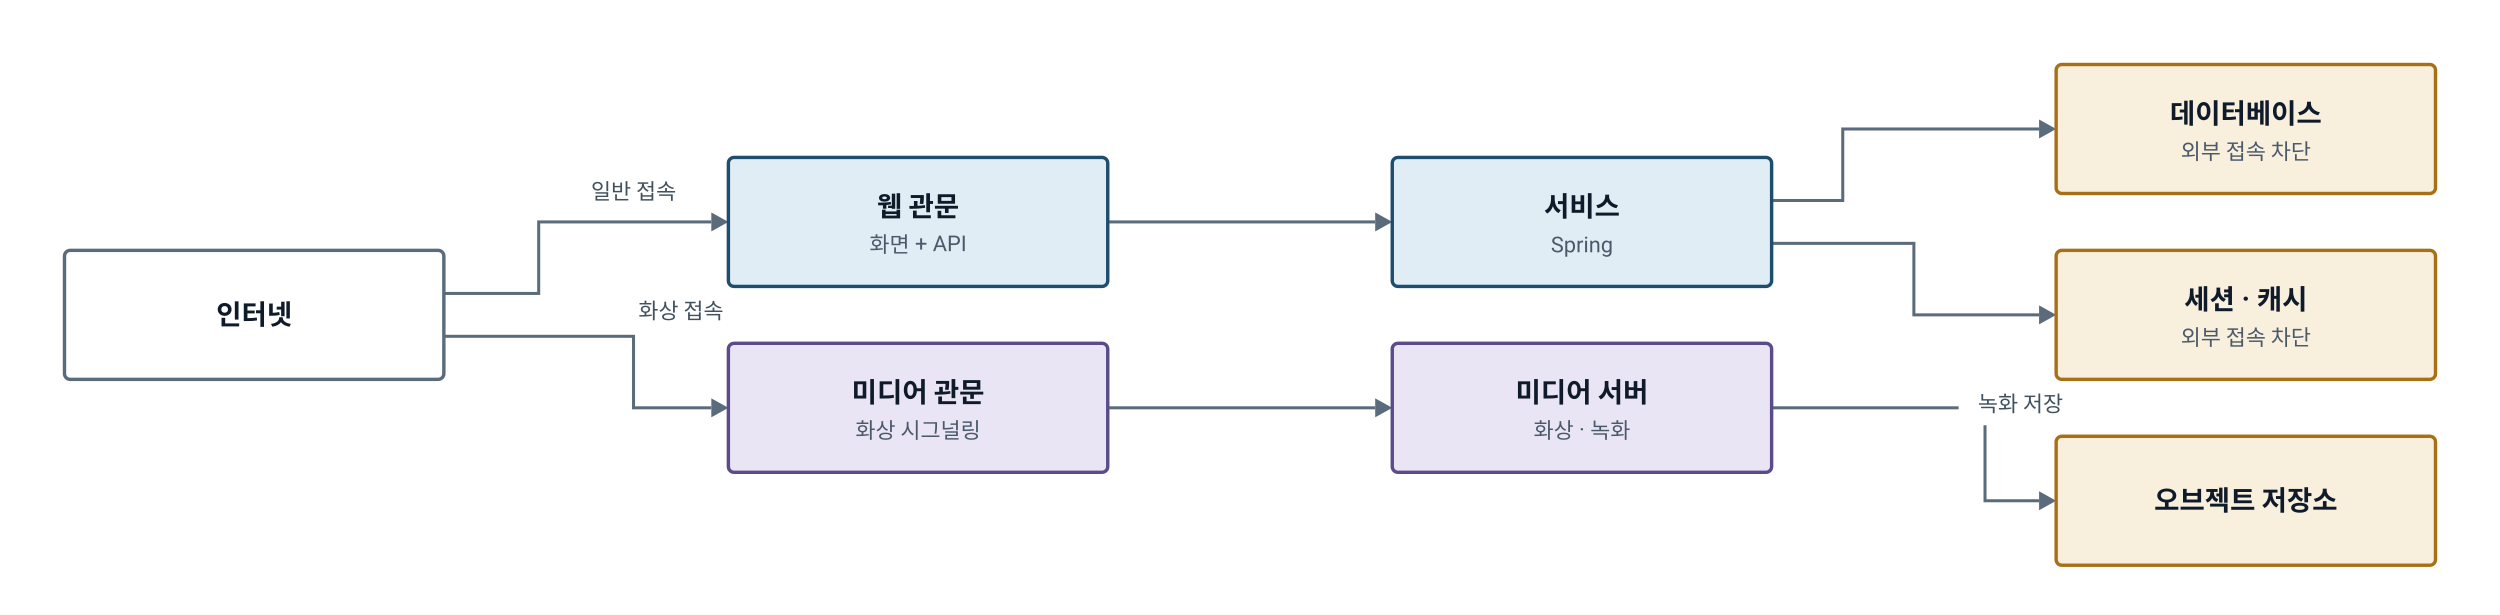
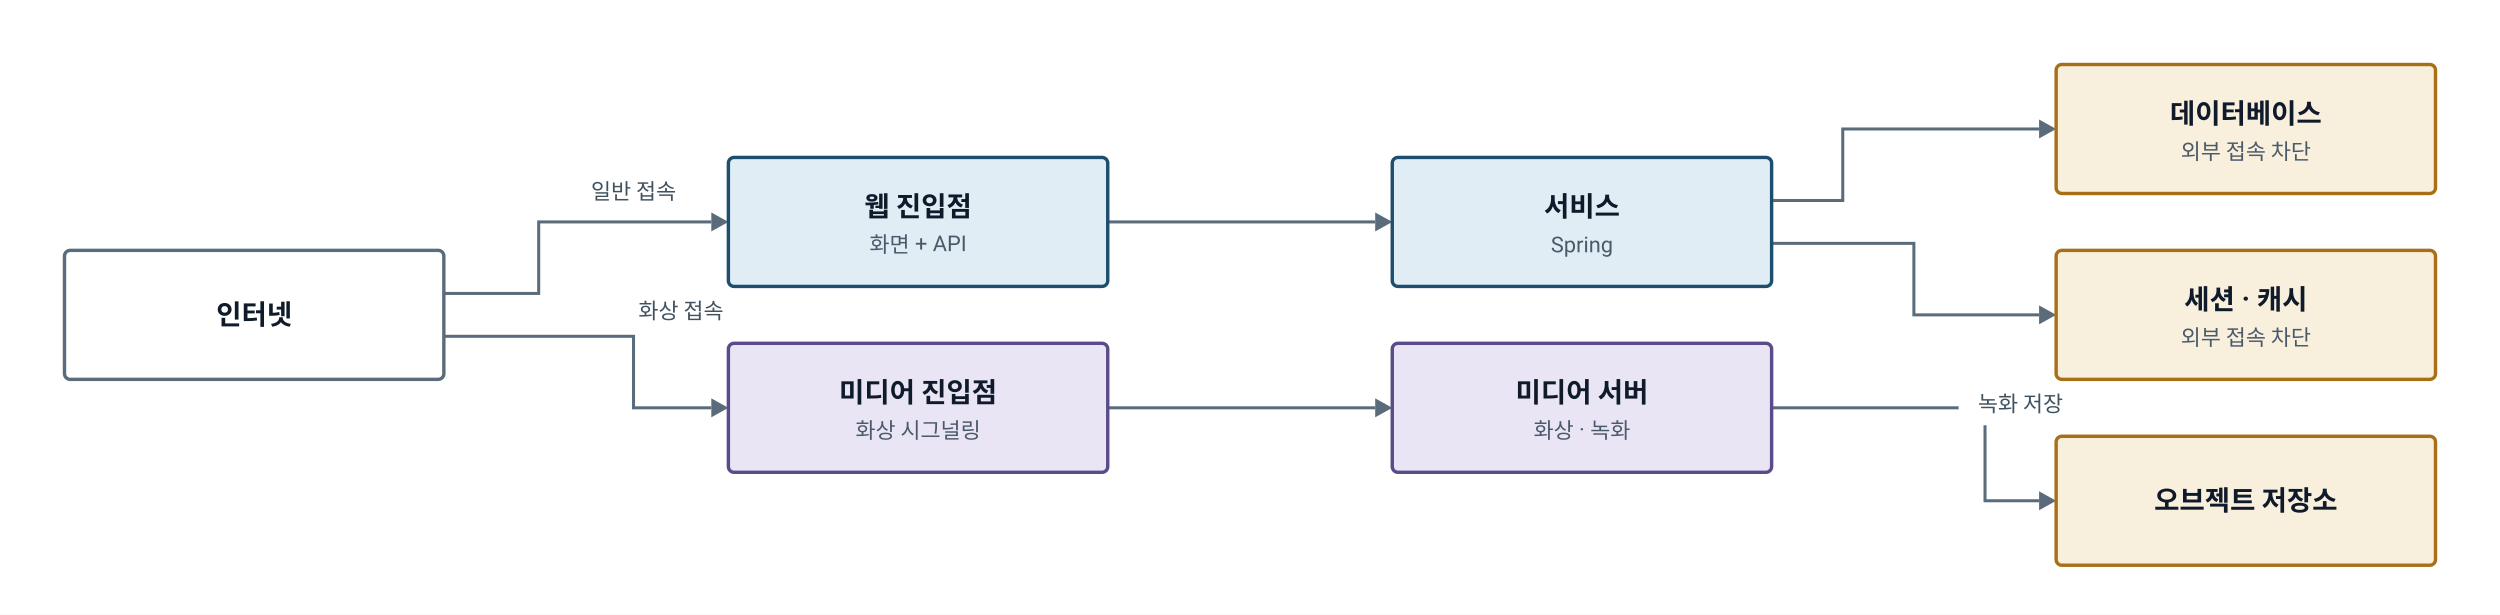
<svg xmlns="http://www.w3.org/2000/svg" viewBox="0 0 1318 324" width="1318" height="324" role="img">
  <style>text{font-family:system-ui,-apple-system,"Segoe UI",Roboto,"Malgun Gothic","Apple SD Gothic Neo","Noto Sans KR",sans-serif}</style>
  <rect width="100%" height="100%" fill="#FFFFFF" />
  <path d="M234.0,154.7 H284.0 V117.0 H375.0" fill="none" stroke="#5A6C7B" stroke-width="1.6" />
  <path d="M384.0,117.0 l-9,-5 l0,10 z" fill="#5A6C7B" />
  <path d="M234.0,177.3 H334.0 V215.0 H375.0" fill="none" stroke="#5A6C7B" stroke-width="1.6" />
  <path d="M384.0,215.0 l-9,-5 l0,10 z" fill="#5A6C7B" />
  <path d="M584.0,117.0 H725.0" fill="none" stroke="#5A6C7B" stroke-width="1.6" />
  <path d="M734.0,117.0 l-9,-5 l0,10 z" fill="#5A6C7B" />
  <path d="M584.0,215.0 H725.0" fill="none" stroke="#5A6C7B" stroke-width="1.6" />
  <path d="M734.0,215.0 l-9,-5 l0,10 z" fill="#5A6C7B" />
  <path d="M934.0,105.7 H971.5 V68.0 H1075.0" fill="none" stroke="#5A6C7B" stroke-width="1.6" />
  <path d="M1084.0,68.0 l-9,-5 l0,10 z" fill="#5A6C7B" />
  <path d="M934.0,128.3 H1009.0 V166.0 H1075.0" fill="none" stroke="#5A6C7B" stroke-width="1.6" />
  <path d="M1084.0,166.0 l-9,-5 l0,10 z" fill="#5A6C7B" />
  <path d="M934.0,215.0 H1046.5 V264.0 H1075.0" fill="none" stroke="#5A6C7B" stroke-width="1.6" />
  <path d="M1084.0,264.0 l-9,-5 l0,10 z" fill="#5A6C7B" />
  <rect x="301.3" y="94.4" width="65.3" height="17.8" fill="#FFFFFF" rx="2" />
  <text x="334.0" y="105.0" text-anchor="middle" font-size="11.5" fill="#41525F" font-weight="500">일반 접속</text>
  <rect x="326.3" y="157.4" width="65.3" height="17.8" fill="#FFFFFF" rx="2" />
  <text x="359.0" y="168.0" text-anchor="middle" font-size="11.5" fill="#41525F" font-weight="500">화상 접속</text>
  <rect x="1032.6" y="206.4" width="65.3" height="17.8" fill="#FFFFFF" rx="2" />
  <text x="1065.2" y="217.0" text-anchor="middle" font-size="11.5" fill="#41525F" font-weight="500">녹화 저장</text>
  <rect x="34.0" y="132.0" width="200.0" height="68.0" rx="3" fill="#FFFFFF" stroke="#5A6C7B" stroke-width="1.8" />
  <text x="134.0" y="171.0" text-anchor="middle" font-size="14.5" font-weight="650" fill="#0F1B2A">인터넷</text>
  <rect x="384.0" y="83.0" width="200.0" height="68.0" rx="3" fill="#E1EDF4" stroke="#1D4E6F" stroke-width="1.8" />
-   <text x="484.0" y="114.0" text-anchor="middle" font-size="14.5" font-weight="650" fill="#0F1B2A">웹 관문</text>
+   <text x="484.0" y="114.0" text-anchor="middle" font-size="14.5" font-weight="650" fill="#0F1B2A">웹 진입점</text>
  <text x="484.0" y="133.0" text-anchor="middle" font-size="11.5" fill="#4A5A6B">화면 + API</text>
  <rect x="384.0" y="181.0" width="200.0" height="68.0" rx="3" fill="#EAE5F5" stroke="#5B4B8A" stroke-width="1.8" />
-   <text x="484.0" y="212.0" text-anchor="middle" font-size="14.5" font-weight="650" fill="#0F1B2A">미디어 관문</text>
+   <text x="484.0" y="212.0" text-anchor="middle" font-size="14.5" font-weight="650" fill="#0F1B2A">미디어 진입점</text>
  <text x="484.0" y="231.0" text-anchor="middle" font-size="11.5" fill="#4A5A6B">화상 시그널링</text>
  <rect x="734.0" y="83.0" width="200.0" height="68.0" rx="3" fill="#E1EDF4" stroke="#1D4E6F" stroke-width="1.8" />
  <text x="834.0" y="114.0" text-anchor="middle" font-size="14.5" font-weight="650" fill="#0F1B2A">서비스</text>
  <text x="834.0" y="133.0" text-anchor="middle" font-size="11.5" fill="#4A5A6B">Spring</text>
  <rect x="734.0" y="181.0" width="200.0" height="68.0" rx="3" fill="#EAE5F5" stroke="#5B4B8A" stroke-width="1.8" />
  <text x="834.0" y="212.0" text-anchor="middle" font-size="14.5" font-weight="650" fill="#0F1B2A">미디어 서버</text>
  <text x="834.0" y="231.0" text-anchor="middle" font-size="11.5" fill="#4A5A6B">화상 · 녹화</text>
  <rect x="1084.0" y="34.0" width="200.0" height="68.0" rx="3" fill="#F8EFDD" stroke="#A96F16" stroke-width="1.8" />
  <text x="1184.0" y="65.0" text-anchor="middle" font-size="14.5" font-weight="650" fill="#0F1B2A">데이터베이스</text>
  <text x="1184.0" y="84.0" text-anchor="middle" font-size="11.5" fill="#4A5A6B">외부 접속 차단</text>
  <rect x="1084.0" y="132.0" width="200.0" height="68.0" rx="3" fill="#F8EFDD" stroke="#A96F16" stroke-width="1.8" />
  <text x="1184.0" y="163.0" text-anchor="middle" font-size="14.5" font-weight="650" fill="#0F1B2A">세션 · 캐시</text>
  <text x="1184.0" y="182.0" text-anchor="middle" font-size="11.5" fill="#4A5A6B">외부 접속 차단</text>
  <rect x="1084.0" y="230.0" width="200.0" height="68.0" rx="3" fill="#F8EFDD" stroke="#A96F16" stroke-width="1.8" />
  <text x="1184.0" y="269.0" text-anchor="middle" font-size="14.5" font-weight="650" fill="#0F1B2A">오브젝트 저장소</text>
</svg>
